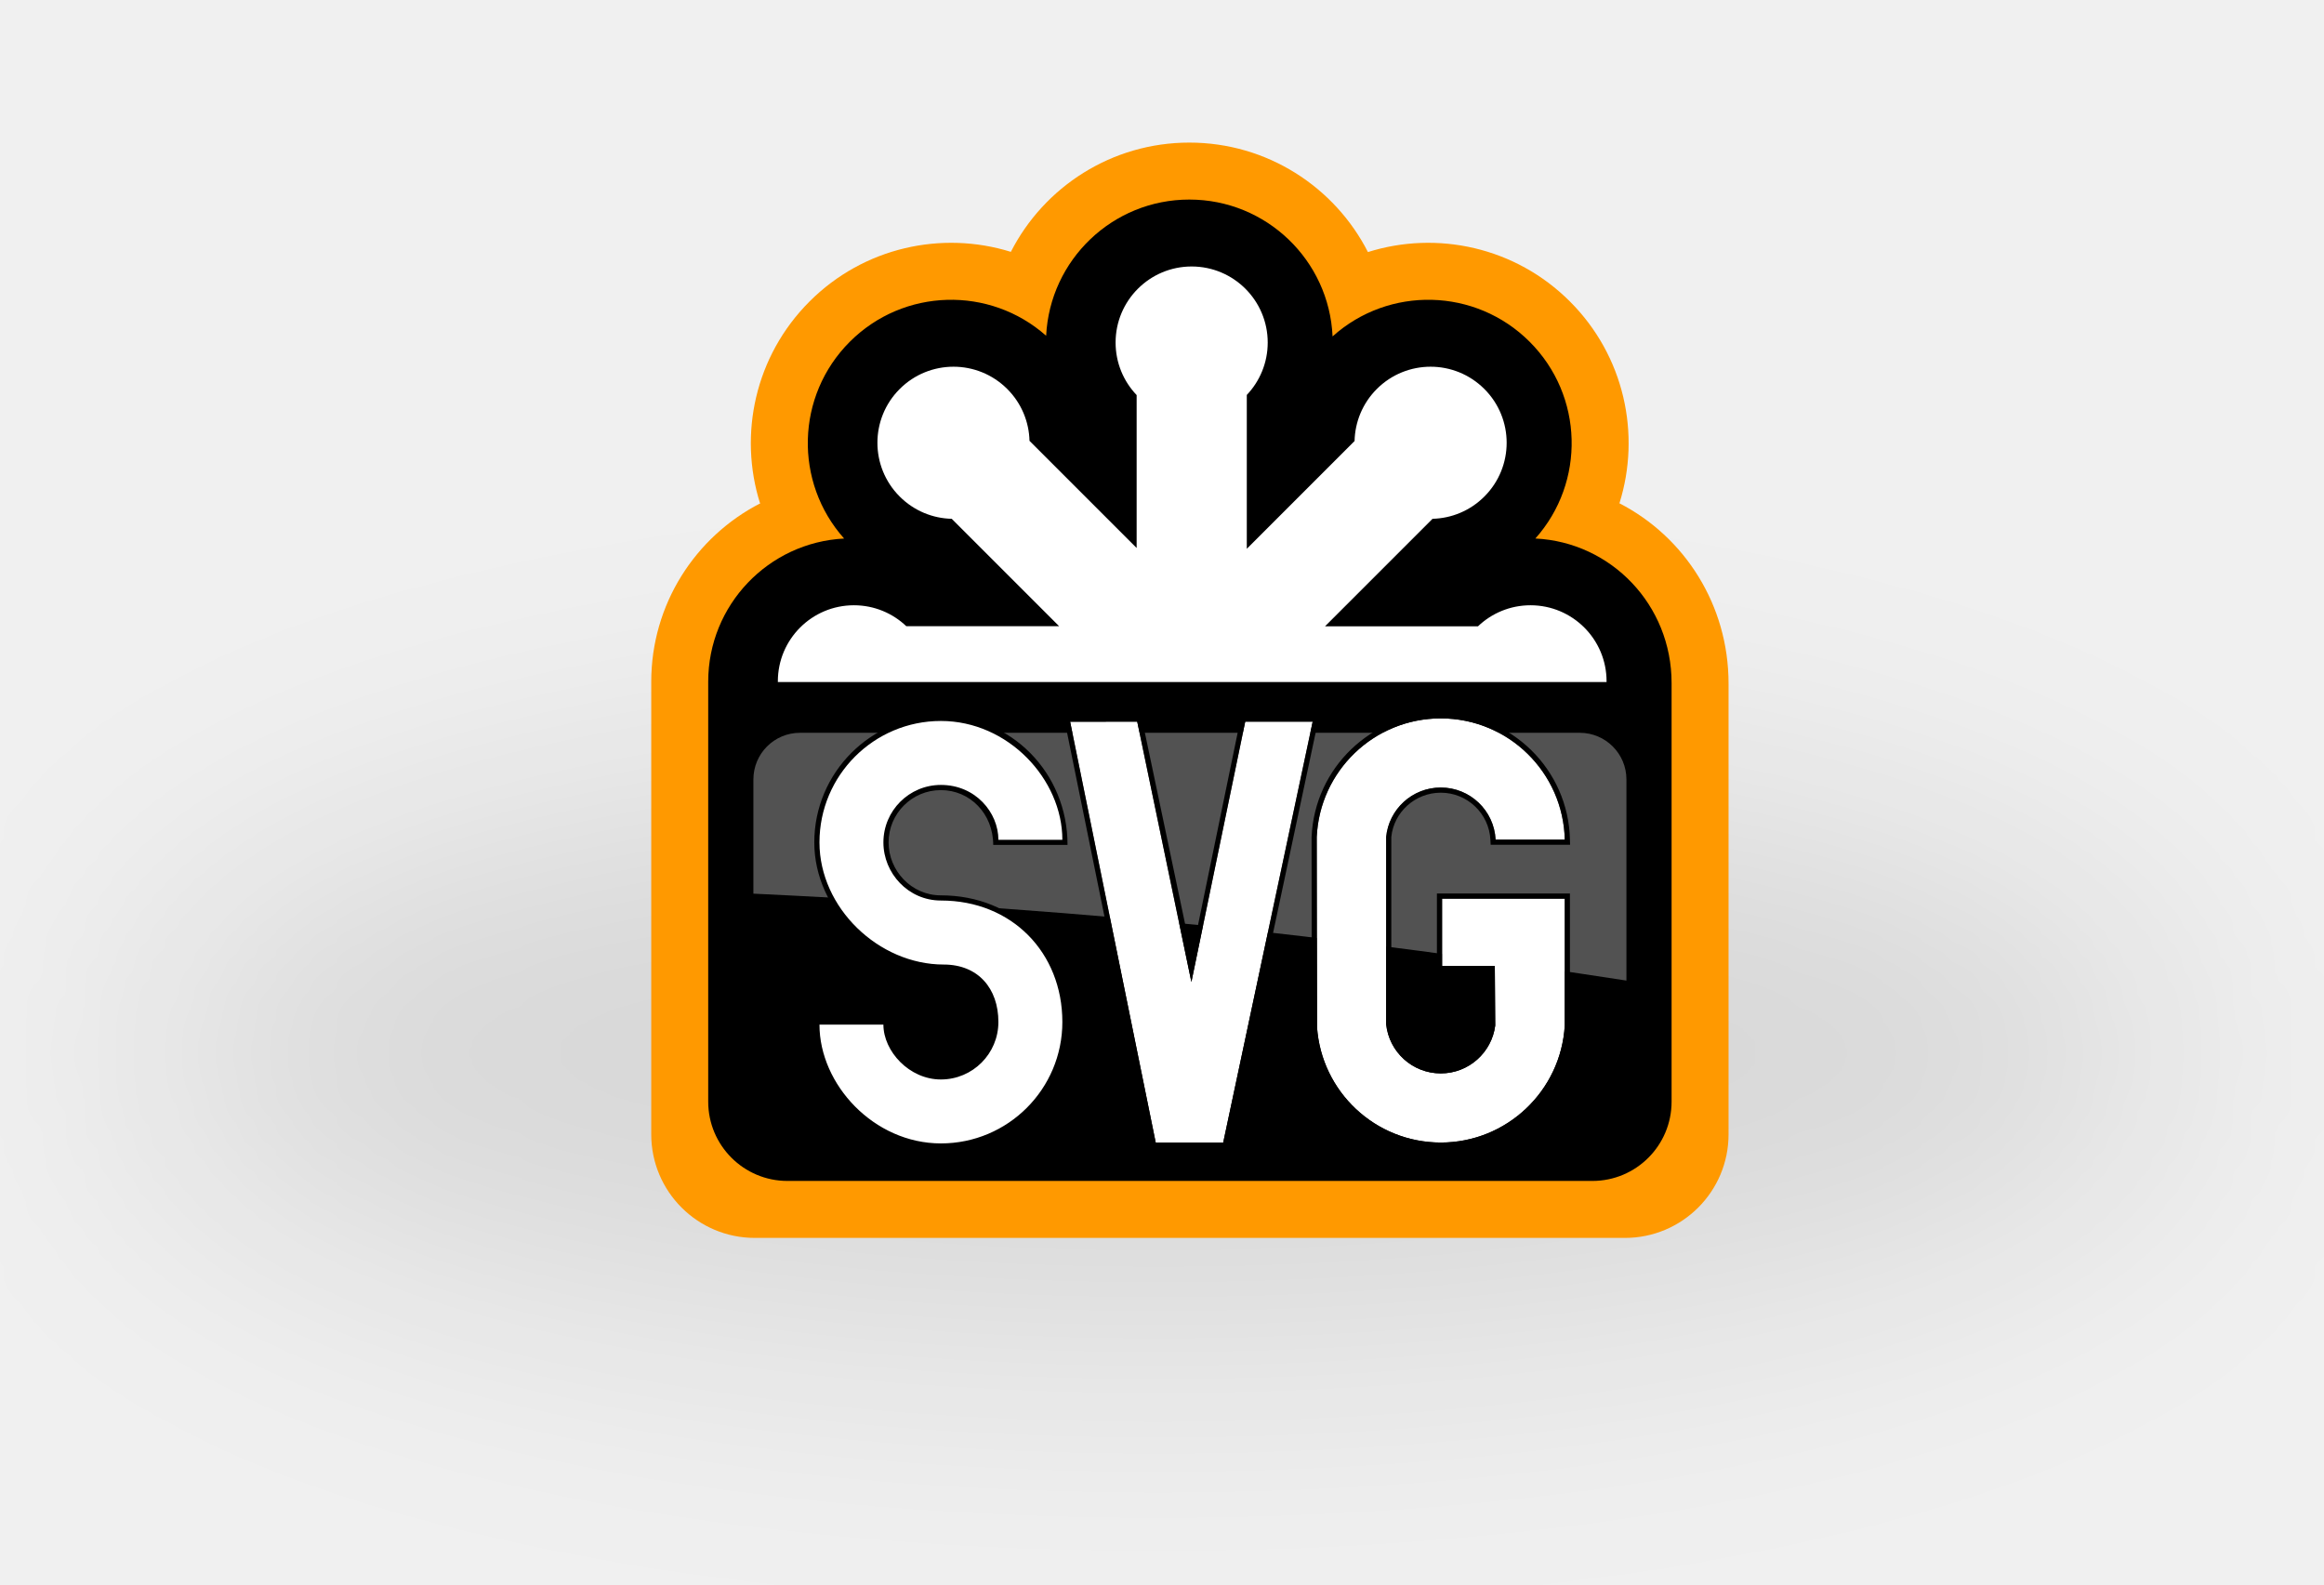
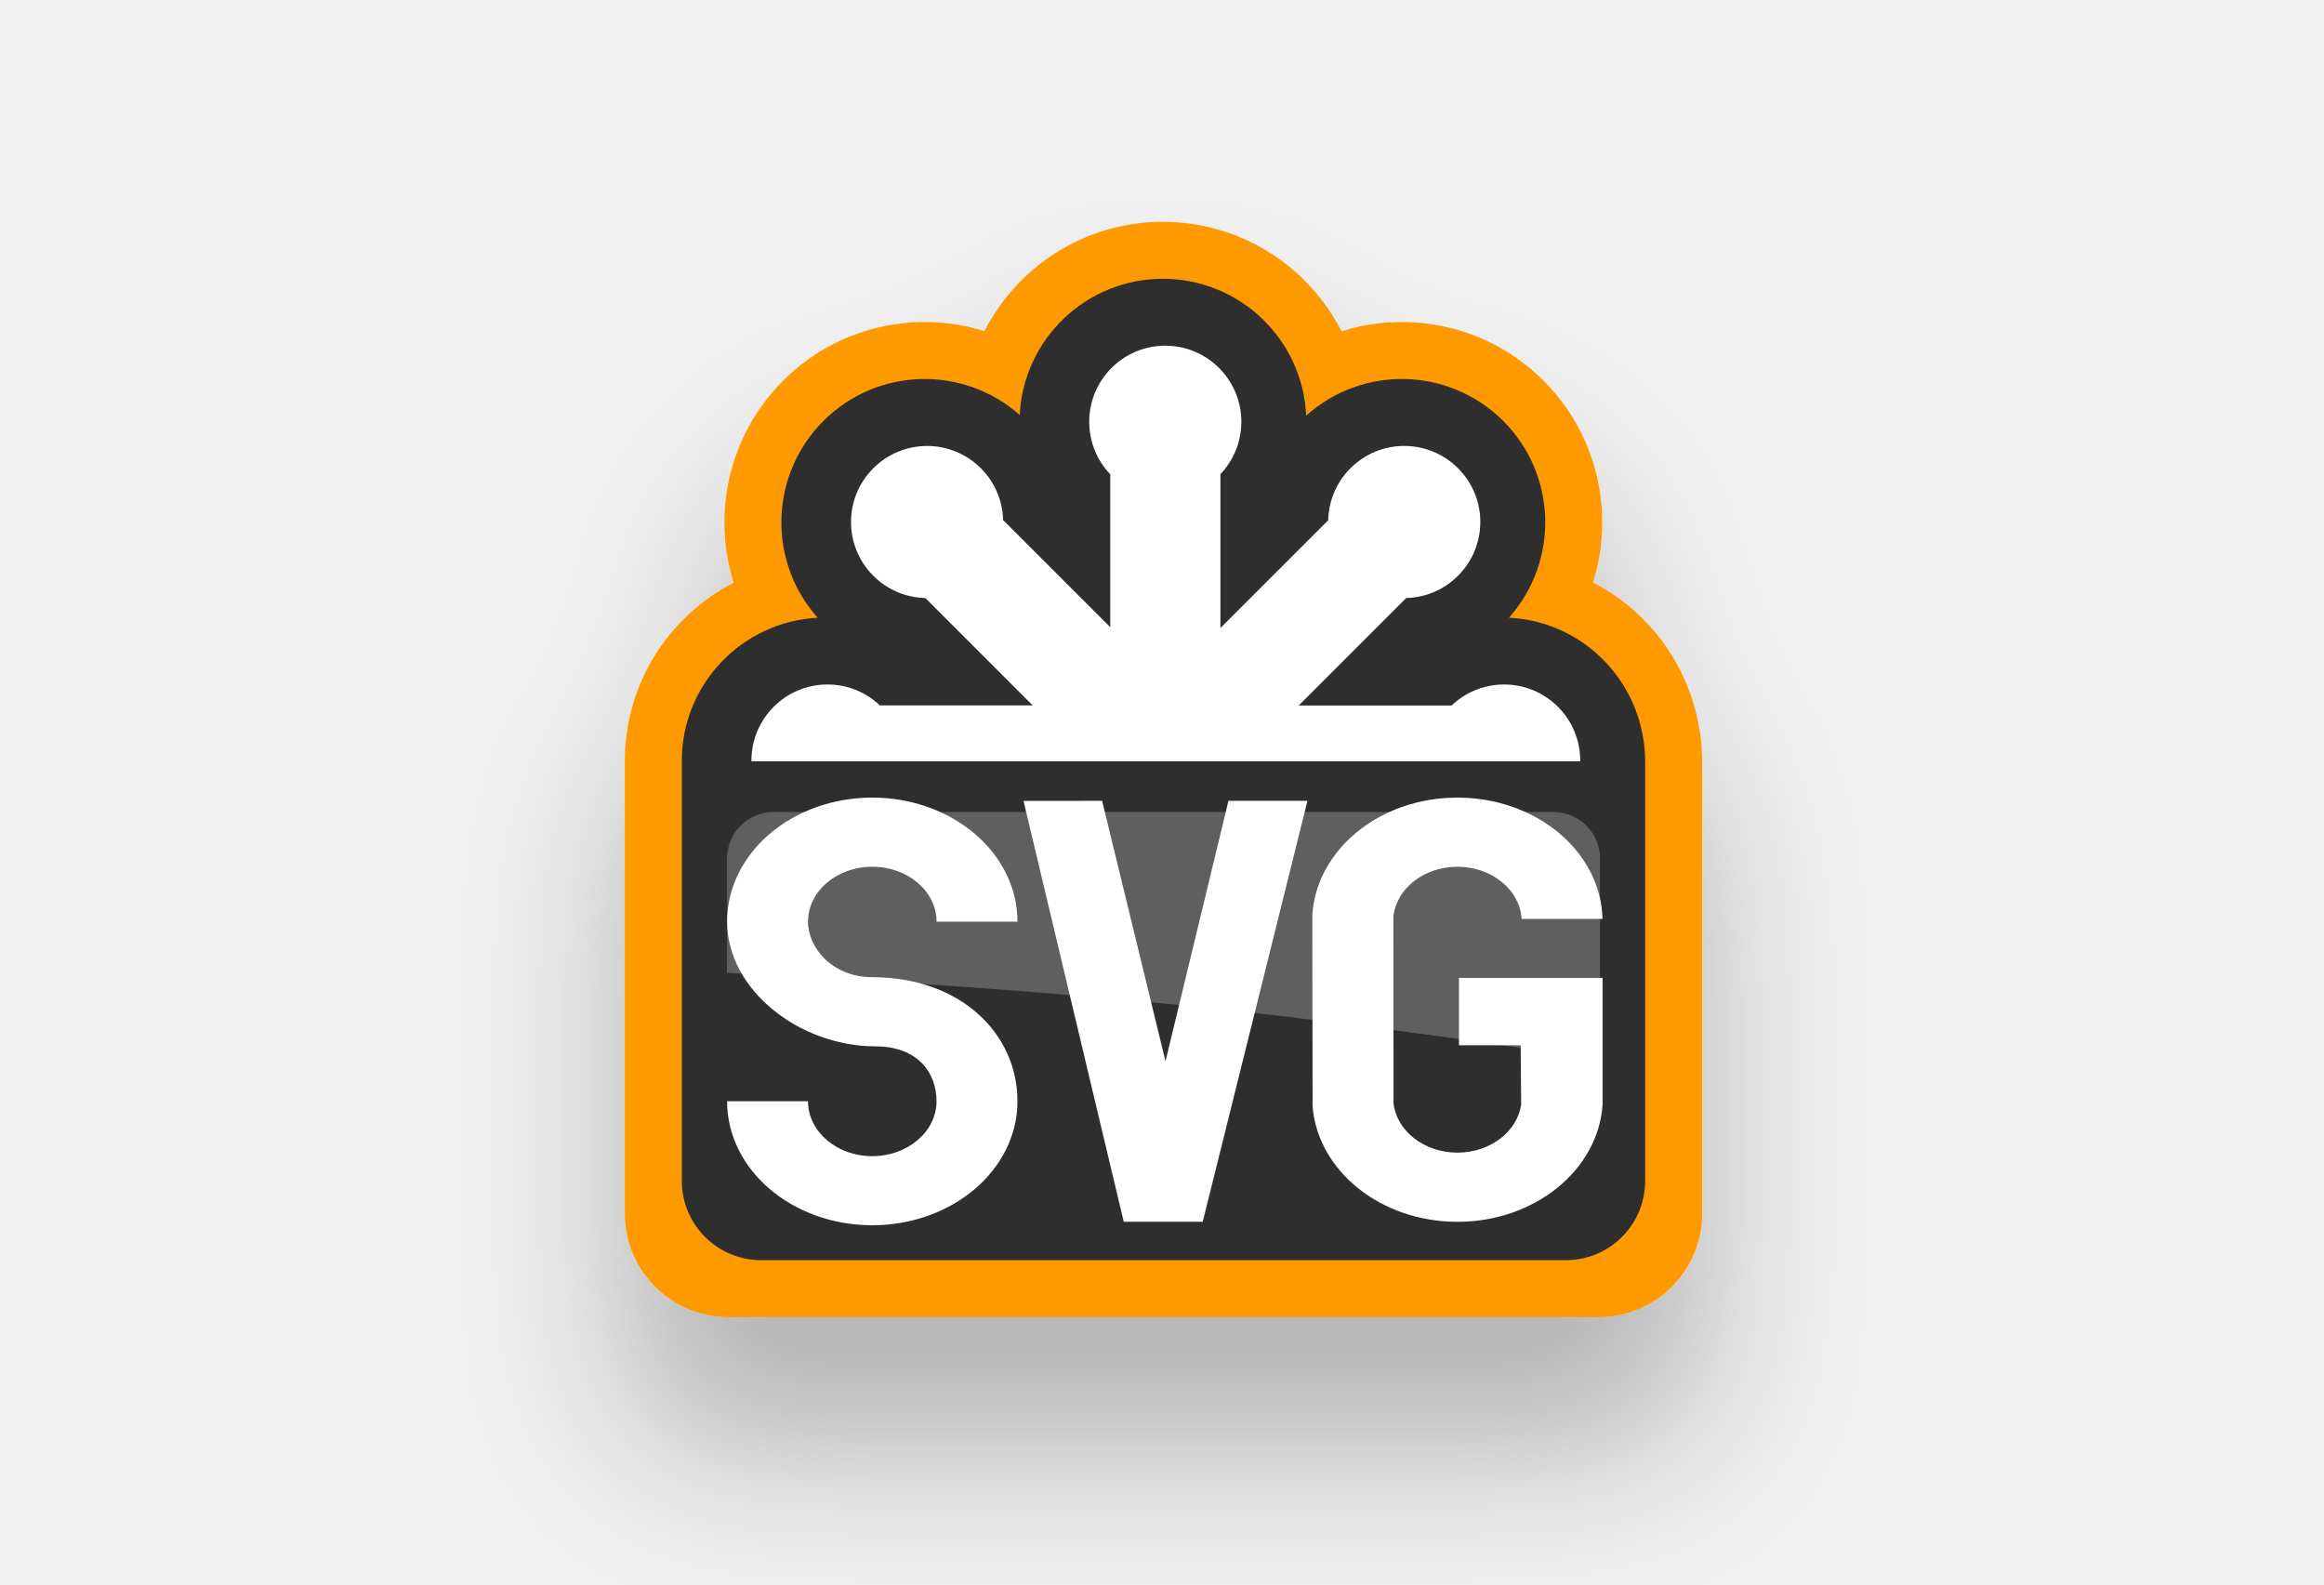
<svg xmlns="http://www.w3.org/2000/svg" width="88px" height="60px" viewBox="0 0 88 60" version="1.1">
  <defs>
-     <filter x="-50%" y="-50%" width="200%" height="200%" filterUnits="objectBoundingBox" id="filter-1">
-       <feGaussianBlur stdDeviation="5.09" in="SourceGraphic" result="blur" />
+     <filter x="-27.4%" y="-15.5%" width="154.8%" height="154.8%" filterUnits="objectBoundingBox" id="filter-1">
+       <feOffset dx="0" dy="5" in="SourceAlpha" result="shadowOffsetOuter1" />
+       <feGaussianBlur stdDeviation="3" in="shadowOffsetOuter1" result="shadowBlurOuter1" />
+       <feColorMatrix values="0 0 0 0 0   0 0 0 0 0   0 0 0 0 0  0 0 0 0.246 0" type="matrix" in="shadowBlurOuter1" result="shadowMatrixOuter1" />
+       <feMerge>
+         <feMergeNode in="shadowMatrixOuter1" />
+         <feMergeNode in="SourceGraphic" />
+       </feMerge>
    </filter>
  </defs>
  <g id="Page-1" stroke="none" stroke-width="1" fill="none" fill-rule="evenodd">
-     <g id="shadow-copy-4" transform="translate(5.121094, 28.45312)" fill-opacity="0.1" filter="url(#filter-1)" fill="#000000">
-       <path d="M38.743,22.825 C60.14,22.825 77.486,17.716 77.486,11.413 C77.486,5.11 60.14,0 38.743,0 C17.346,0 0,5.11 0,11.413 C0,17.716 17.346,22.825 38.743,22.825 Z" id="Oval-15" />
-     </g>
-     <g id="SLICES" transform="translate(-287, -254)" />
-     <g id="svg" transform="translate(24.58789, 5.318359)">
-       <path d="M20.447,0.081 C23.391,0.081 25.953,1.761 27.21,4.226 C29.828,3.402 32.796,4.034 34.859,6.098 C36.921,8.159 37.554,11.124 36.733,13.739 C39.194,15.004 40.865,17.581 40.865,20.562 L40.865,37.635 C40.865,39.8 39.107,41.555 36.942,41.555 L3.995,41.555 C1.829,41.555 0.072,39.8 0.072,37.635 L0.072,20.498 C0.072,17.562 1.741,15.006 4.193,13.744 C3.369,11.128 4.002,8.161 6.065,6.098 C8.121,4.041 11.077,3.406 13.689,4.218 C14.947,1.757 17.507,0.081 20.447,0.081 Z M4.203,13.739 L4.193,13.744 L4.197,13.758 L4.201,13.749 L4.207,13.737 L4.203,13.739 L4.203,13.739 Z M36.726,13.737 L36.731,13.746 L36.733,13.739 L36.728,13.737 L36.726,13.736 L36.726,13.737 L36.726,13.737 Z" id="Shape" fill="#FF9900" />
-       <g id="Page-1" transform="translate(2, 2)">
-         <path d="M0.229,18.494 L0.229,22.096 L0.229,34.396 C0.229,36.052 1.573,37.398 3.23,37.398 L33.707,37.398 C35.366,37.398 36.708,36.054 36.708,34.396 L36.708,22.096 L36.708,18.543 C36.708,15.587 34.422,13.213 31.55,13.072 C33.452,10.94 33.38,7.669 31.334,5.623 C29.284,3.573 26.002,3.505 23.871,5.42 C23.741,2.536 21.363,0.238 18.447,0.238 C15.54,0.238 13.167,2.523 13.025,5.395 C10.893,3.506 7.631,3.582 5.59,5.623 C3.544,7.669 3.473,10.941 5.375,13.073 C2.508,13.22 0.229,15.591 0.229,18.494 L0.229,18.494 Z" id="back" fill="#000000" />
-         <path d="M34.998,29.811 L34.998,22.195 C34.998,21.22 34.207,20.429 33.232,20.429 L3.705,20.429 C2.728,20.429 1.94,21.22 1.94,22.195 L1.94,26.52 C5.907,26.707 12.023,27.059 18.362,27.666 C24.214,28.227 30.484,29.116 34.998,29.811 L34.998,29.811 Z" id="Rectangle-22" fill="#525252" />
-         <path d="M2.866,18.506 L2.866,18.48 C2.866,16.889 4.155,15.6 5.746,15.6 C6.515,15.6 7.213,15.901 7.729,16.392 L13.516,16.392 L9.45,12.326 C8.736,12.31 8.026,12.029 7.48,11.483 C6.355,10.359 6.355,8.535 7.48,7.411 C8.605,6.286 10.428,6.286 11.553,7.411 C12.096,7.954 12.377,8.661 12.395,9.374 L16.452,13.431 L16.452,7.641 C15.958,7.124 15.655,6.424 15.655,5.652 C15.655,4.062 16.944,2.772 18.535,2.772 C20.125,2.772 21.415,4.062 21.415,5.652 C21.415,6.421 21.113,7.12 20.623,7.636 L20.623,13.462 L24.704,9.381 C24.72,8.666 25.001,7.956 25.546,7.411 C26.671,6.286 28.494,6.286 29.619,7.411 C30.744,8.535 30.744,10.359 29.619,11.483 C29.075,12.027 28.369,12.308 27.656,12.326 L23.585,16.397 L29.377,16.397 C29.894,15.903 30.595,15.6 31.366,15.6 C32.957,15.6 34.246,16.889 34.246,18.48 L34.246,18.506 L2.866,18.506 L2.866,18.506 Z" id="flower" fill="#FFFFFF" />
-         <g id="SVG" transform="translate(4, 19)">
-           <g id="fill" fill="#FFFFFF">
-             <path d="M5.148,10.302 C2.692,10.303 0.344,8.172 0.344,5.58 C0.344,2.986 2.446,0.883 5.04,0.883 C7.634,0.883 9.737,2.986 9.737,5.58 L7.119,5.58 C7.119,4.431 6.188,3.501 5.04,3.501 C3.892,3.501 2.961,4.431 2.961,5.58 C2.961,6.594 3.767,7.682 5.04,7.682 C7.865,7.682 9.737,9.785 9.737,12.379 C9.737,14.972 7.634,17.075 5.04,17.075 C2.446,17.075 0.344,14.972 0.344,12.379 L2.961,12.379 C2.961,13.527 3.892,14.458 5.04,14.458 C6.188,14.458 7.119,13.527 7.119,12.379 C7.119,11.271 6.486,10.302 5.148,10.302 L5.148,10.302 Z" id="Oval-32-Copy" />
-             <path d="M9.933,1.009 L13.174,16.944 L15.73,16.944 L19.118,1.006 L16.563,1.006 L14.525,10.865 L12.474,1.006 L9.933,1.009 L9.933,1.009 Z" id="Path-169" />
-             <path d="M19.272,5.376 C19.382,2.876 21.442,0.883 23.968,0.883 C26.526,0.883 28.607,2.929 28.663,5.474 L26.044,5.474 C25.989,4.375 25.081,3.501 23.968,3.501 C22.888,3.501 22.001,4.323 21.899,5.376 L21.9,12.464 C22.008,13.51 22.893,14.326 23.968,14.326 C25.026,14.326 25.899,13.535 26.03,12.513 L26.014,10.259 L24.018,10.259 L24.018,7.71 L28.663,7.71 L28.663,12.513 C28.519,14.983 26.472,16.944 23.968,16.944 C21.484,16.944 19.45,15.015 19.282,12.574 L19.272,5.376 L19.272,5.376 Z" id="Rectangle-23" />
-           </g>
-           <g id="outline" fill="#000000">
-             <path d="M5.148,10.204 C2.683,10.205 0.442,8.057 0.442,5.58 C0.442,3.04 2.501,0.981 5.04,0.981 C7.58,0.981 9.639,3.181 9.639,5.482 L7.217,5.482 C7.217,4.45 6.354,3.403 5.04,3.403 C3.838,3.403 2.863,4.377 2.863,5.58 C2.863,6.744 3.8,7.78 5.04,7.78 C7.73,7.78 9.639,9.756 9.639,12.379 C9.639,14.918 7.58,16.977 5.04,16.977 C2.501,16.977 0.442,14.746 0.442,12.48 L2.863,12.48 C2.863,13.484 3.838,14.556 5.04,14.556 C6.243,14.556 7.217,13.581 7.217,12.379 C7.217,11.105 6.446,10.204 5.148,10.204 L5.148,10.204 Z M5.148,10.401 C6.331,10.4 7.021,11.207 7.021,12.379 C7.021,13.473 6.134,14.36 5.04,14.36 C3.946,14.36 3.059,13.473 3.059,12.379 L3.059,12.281 L0.246,12.281 L0.246,12.379 C0.246,15.027 2.392,17.173 5.04,17.173 C7.688,17.173 9.835,15.027 9.835,12.379 C9.835,9.649 7.84,7.584 5.04,7.584 C3.913,7.584 3.059,6.64 3.059,5.58 C3.059,4.486 3.946,3.599 5.04,3.599 C6.134,3.599 7.021,4.485 7.021,5.674 L9.835,5.674 C9.835,2.933 7.688,0.785 5.04,0.785 C2.392,0.785 0.246,2.932 0.246,5.58 C0.246,8.167 2.577,10.401 5.148,10.401 L5.148,10.401 Z" id="Shape" />
-             <path d="M9.933,1.009 L13.174,16.944 L15.73,16.944 L19.118,1.006 L16.563,1.006 L14.525,10.865 L12.474,1.006 L9.933,1.009 L9.933,1.009 Z M13.014,17.14 L9.693,0.813 L12.634,0.81 L14.538,9.863 L16.404,0.81 L19.36,0.81 L15.889,17.14 L13.014,17.14 L13.014,17.14 Z" id="Shape1" />
-             <path d="M19.272,5.376 L19.282,12.574 C19.45,15.015 21.484,16.944 23.968,16.944 C26.472,16.944 28.519,14.983 28.663,12.513 L28.663,7.71 L24.018,7.71 L24.018,10.259 L26.014,10.259 L26.03,12.513 C25.899,13.535 25.026,14.326 23.968,14.326 C22.893,14.326 22.008,13.51 21.9,12.464 L21.899,5.376 C22.001,4.323 22.888,3.501 23.968,3.501 C25.081,3.501 25.989,4.375 26.044,5.474 L28.663,5.474 C28.607,2.929 26.526,0.883 23.968,0.883 C21.442,0.883 19.382,2.876 19.272,5.376 L19.272,5.376 Z M19.076,5.376 L19.077,5.367 C19.191,2.755 21.345,0.687 23.968,0.687 C26.629,0.687 28.801,2.814 28.859,5.47 L28.864,5.67 L25.858,5.67 L25.848,5.484 C25.798,4.485 24.972,3.697 23.968,3.697 C22.997,3.697 22.187,4.435 22.095,5.376 L22.095,12.443 C22.194,13.398 23.001,14.13 23.968,14.13 C24.918,14.13 25.716,13.422 25.835,12.488 L25.833,10.455 L23.822,10.455 L23.822,7.514 L28.859,7.514 L28.859,12.524 C28.708,15.109 26.566,17.14 23.968,17.14 C21.392,17.14 19.263,15.143 19.086,12.574 L19.076,5.376 L19.076,5.376 Z" id="Shape2" />
-           </g>
+     <g id="Artboard-Copy" transform="translate(-436, -103)" fill-rule="nonzero">
+       <g id="svg" filter="url(#filter-1)" transform="translate(459, 111)">
+         <path d="M21.035,0.4 C23.979,0.4 26.541,2.08 27.798,4.544 C30.416,3.72 33.384,4.352 35.448,6.416 C37.508,8.476 38.142,11.442 37.321,14.056 C39.783,15.322 41.454,17.899 41.454,20.88 L41.454,37.953 C41.454,40.118 39.696,41.873 37.531,41.873 L4.583,41.873 C2.417,41.873 0.66,40.118 0.66,37.953 L0.66,20.816 C0.66,17.88 2.33,15.324 4.78,14.062 C3.957,11.446 4.59,8.479 6.653,6.416 C8.709,4.359 11.665,3.724 14.277,4.536 C15.535,2.076 18.095,0.399 21.035,0.399 L21.035,0.4 Z M4.79,14.056 L4.78,14.061 L4.785,14.075 L4.789,14.065 L4.794,14.055 L4.79,14.055 L4.79,14.056 Z M37.314,14.054 L37.319,14.064 L37.319,14.056 L37.315,14.054 L37.313,14.054 L37.314,14.054 Z" id="Shape" fill="#FF9900" />
+         <path d="M2.817,20.812 L2.817,36.714 C2.817,38.37 4.161,39.716 5.817,39.716 L36.295,39.716 C37.955,39.716 39.295,38.372 39.295,36.714 L39.295,20.86 C39.295,17.905 37.01,15.53 34.138,15.39 C36.04,13.258 35.968,9.987 33.922,7.94 C31.872,5.89 28.59,5.823 26.459,7.738 C26.329,4.854 23.949,2.556 21.034,2.556 C18.127,2.556 15.754,4.841 15.612,7.713 C13.48,5.823 10.218,5.9 8.177,7.941 C6.131,9.988 6.06,13.261 7.962,15.391 C5.095,15.539 2.816,17.911 2.816,20.813 L2.817,20.812 Z" id="Shape" fill="#2F2F2F" />
+         <path d="M37.586,32.13 L37.586,24.513 C37.586,23.538 36.796,22.747 35.82,22.747 L6.293,22.747 C5.316,22.747 4.528,23.537 4.528,24.513 L4.528,28.838 C8.495,29.025 14.611,29.378 20.95,29.984 C26.802,30.544 33.072,31.434 37.586,32.129 L37.586,32.13 Z" id="Shape" fill="#5F5F5F" />
+         <path d="M5.454,20.824 L5.454,20.798 C5.454,19.208 6.744,17.918 8.334,17.918 C9.104,17.918 9.801,18.218 10.317,18.71 L16.104,18.71 L12.038,14.644 C11.324,14.628 10.614,14.347 10.068,13.801 C8.943,12.678 8.943,10.854 10.068,9.731 C11.193,8.605 13.016,8.605 14.141,9.731 C14.685,10.273 14.966,10.981 14.984,11.693 L19.041,15.75 L19.041,9.96 C18.547,9.442 18.244,8.742 18.244,7.97 C18.244,6.38 19.534,5.09 21.124,5.09 C22.714,5.09 24.004,6.38 24.004,7.97 C24.004,8.74 23.702,9.438 23.212,9.954 L23.212,15.78 L27.294,11.7 C27.31,10.984 27.591,10.274 28.136,9.73 C29.261,8.604 31.084,8.604 32.209,9.73 C33.334,10.853 33.334,12.677 32.209,13.8 C31.665,14.345 30.959,14.626 30.246,14.644 L26.176,18.714 L31.966,18.714 C32.484,18.221 33.186,17.918 33.956,17.918 C35.546,17.918 36.836,19.208 36.836,20.798 L36.836,20.824 L5.456,20.824 L5.454,20.824 Z" id="Shape" fill="#FFFFFF" />
+         <g id="Group" transform="translate(4.442395, 22)" fill="#FFFFFF">
+           <path d="M5.714,9.62 C2.839,9.62 0.091,7.49 0.091,4.898 C0.091,2.304 2.551,0.201 5.588,0.201 C8.624,0.201 11.085,2.305 11.085,4.899 L8.021,4.899 C8.021,3.749 6.933,2.819 5.586,2.819 C4.244,2.819 3.154,3.749 3.154,4.899 C3.154,5.913 4.096,7.001 5.586,7.001 C8.893,7.001 11.084,9.104 11.084,11.698 C11.084,14.291 8.623,16.394 5.586,16.394 C2.55,16.394 0.09,14.291 0.09,11.698 L3.153,11.698 C3.153,12.846 4.242,13.778 5.585,13.778 C6.929,13.778 8.02,12.846 8.02,11.698 C8.02,10.59 7.278,9.621 5.712,9.621 L5.714,9.62 Z M11.314,0.327 L15.109,16.262 L18.1,16.262 L22.066,0.324 L19.074,0.324 L16.69,10.184 L14.29,0.324 L11.315,0.327 L11.314,0.327 Z M22.246,4.694 C22.375,2.194 24.786,0.201 27.743,0.201 C30.737,0.201 33.174,2.248 33.238,4.793 L30.174,4.793 C30.11,3.693 29.047,2.82 27.744,2.82 C26.48,2.82 25.442,3.64 25.321,4.694 L25.324,11.782 C25.45,12.828 26.486,13.644 27.744,13.644 C28.983,13.644 30.003,12.854 30.158,11.831 L30.139,9.578 L27.803,9.578 L27.803,7.028 L33.24,7.028 L33.24,11.832 C33.072,14.302 30.676,16.264 27.745,16.264 C24.838,16.264 22.457,14.334 22.26,11.894 L22.249,4.696 L22.246,4.694 Z" id="Shape" />
        </g>
      </g>
    </g>
  </g>
</svg>
